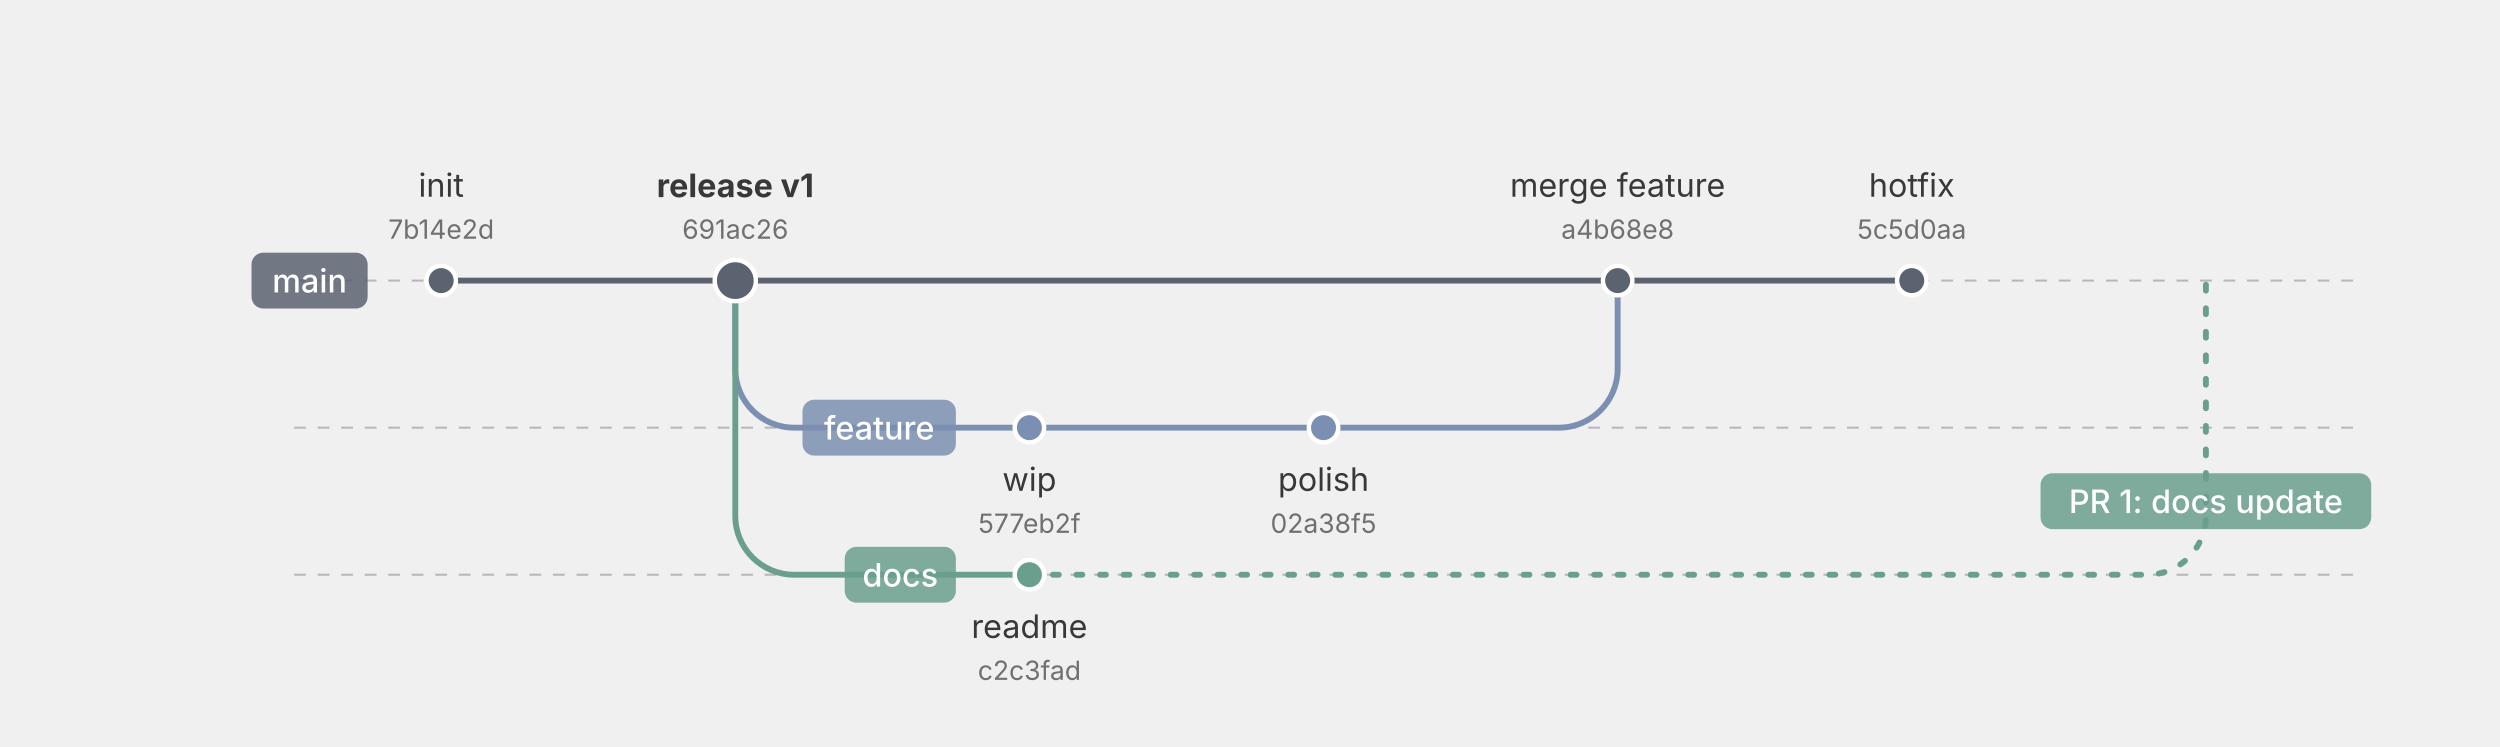
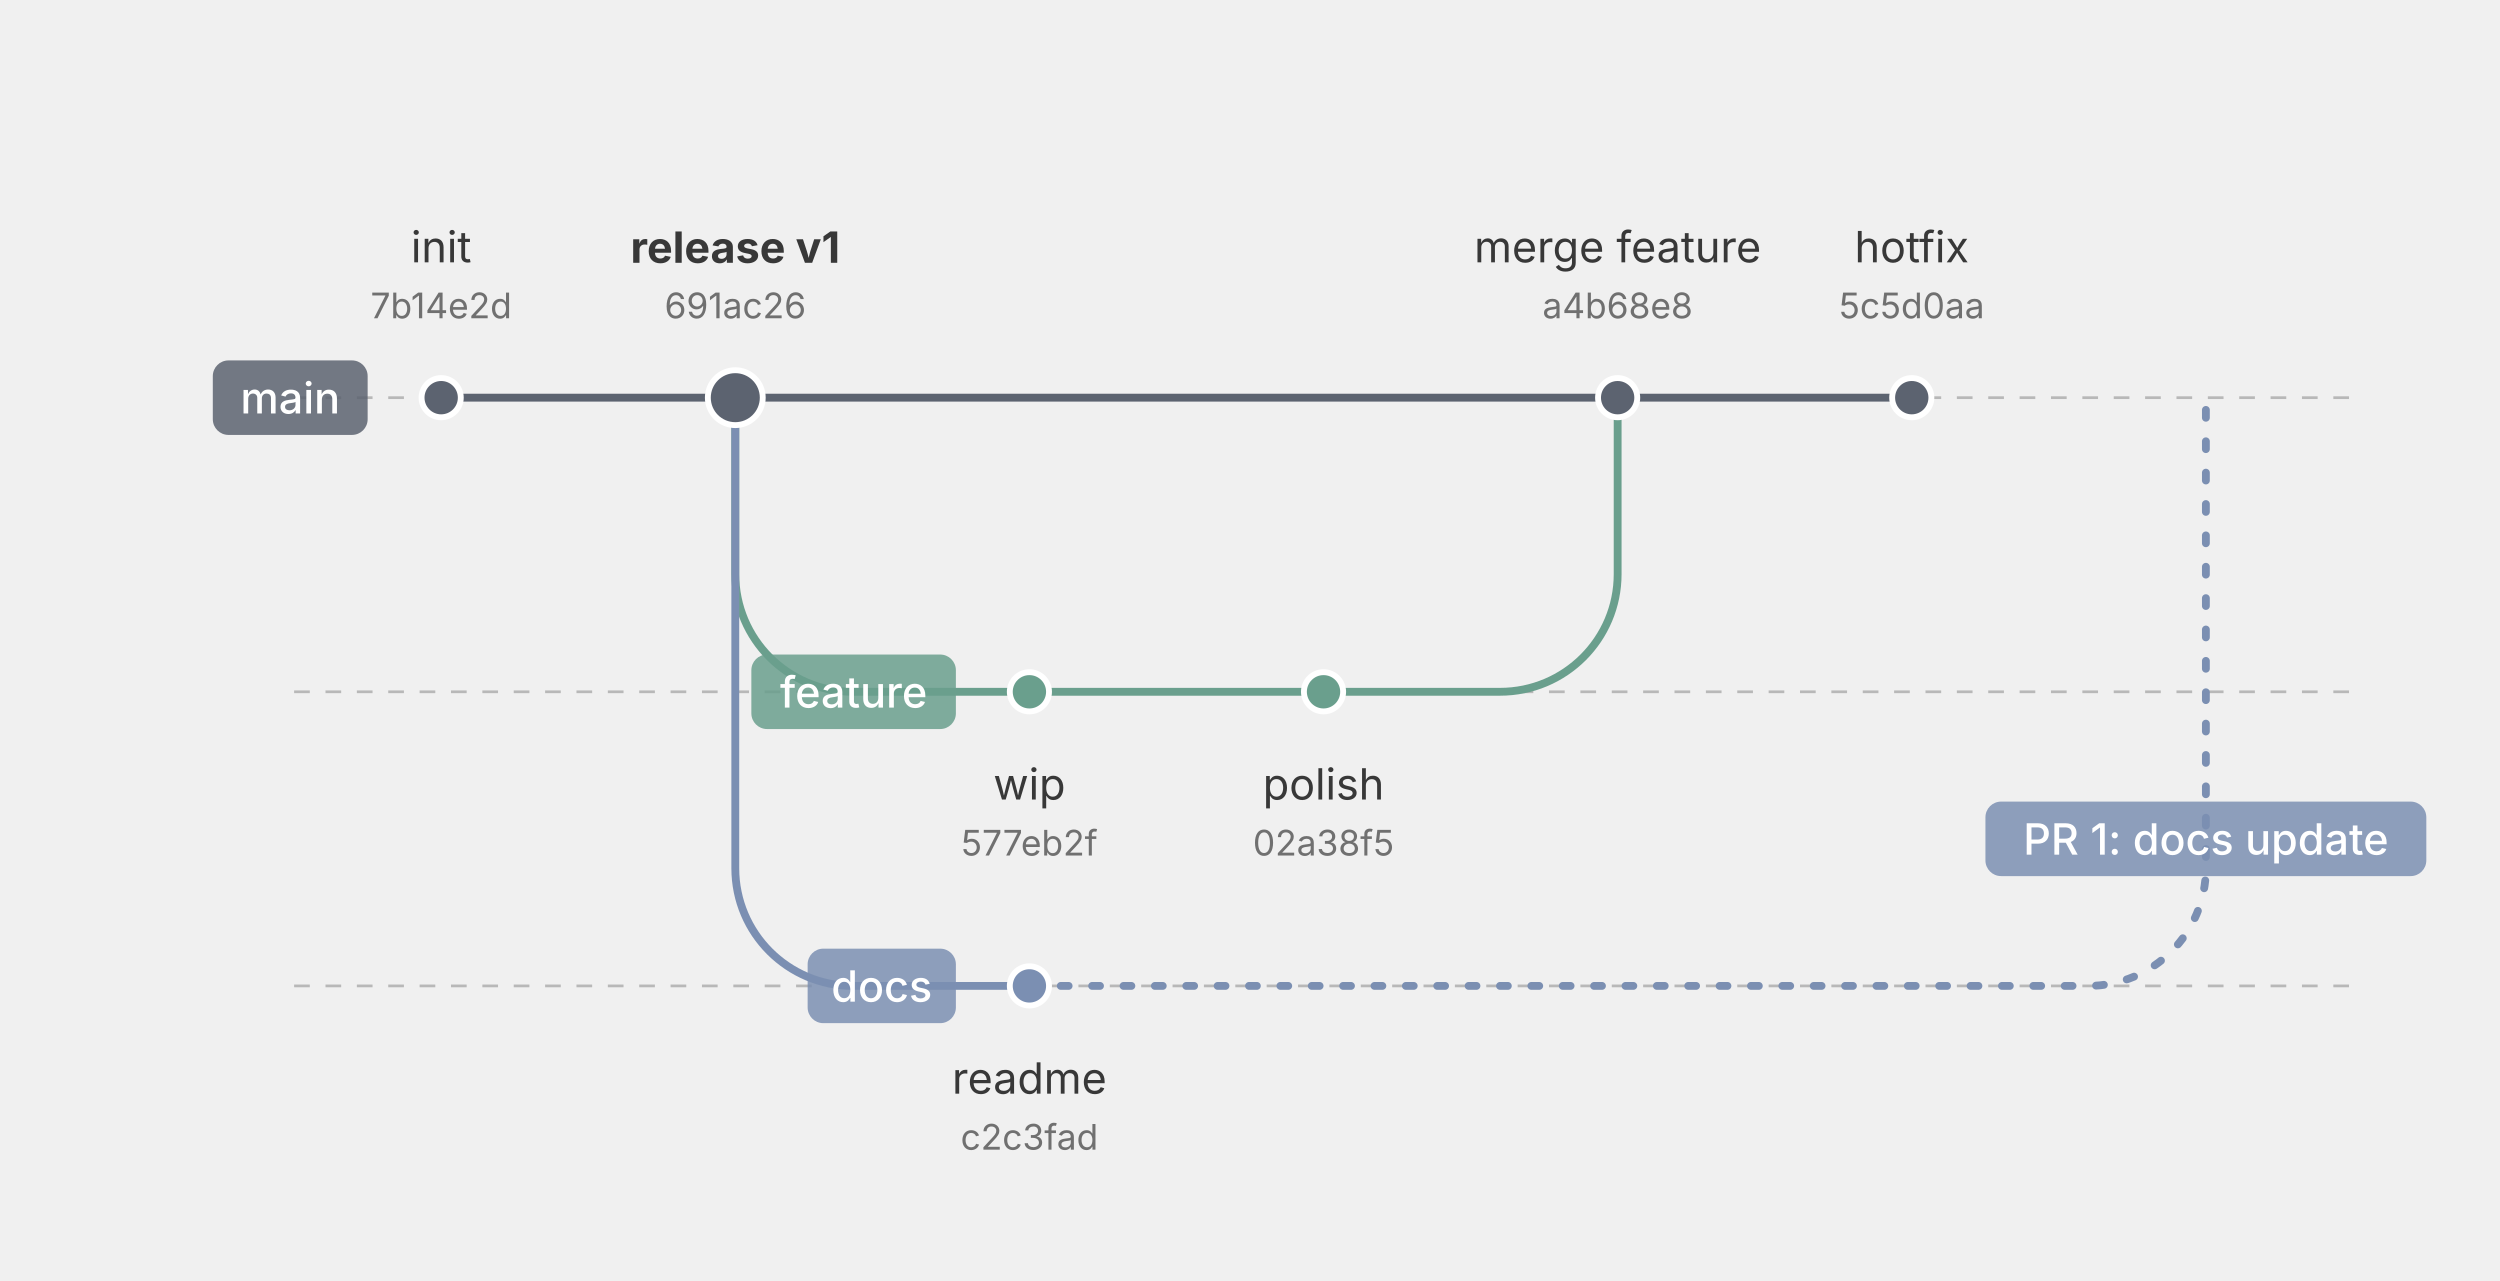
- <svg xmlns="http://www.w3.org/2000/svg" width="850.0" height="253.902" viewBox="0 0 850.0 253.902">
+ <svg xmlns="http://www.w3.org/2000/svg" width="637.5" height="326.406" viewBox="0 0 637.5 326.406">
  <defs>
</defs>
-   <path d="M100.0,95.406 L800.0,95.406" stroke="#b8b8b8" stroke-width="0.7" stroke-dasharray="4,4" />
-   <path d="M100.0,145.406 L800.0,145.406" stroke="#b8b8b8" stroke-width="0.7" stroke-dasharray="4,4" />
-   <path d="M100.0,195.406 L800.0,195.406" stroke="#b8b8b8" stroke-width="0.7" stroke-dasharray="4,4" />
-   <path d="M250.0,95.406 L250.0,125.406 A20,20,0,0,0,270.0,145.406 L350.0,145.406" stroke="#7b8fb2" stroke-width="2" fill="none" stroke-linecap="round" />
-   <path d="M250.0,95.406 L250.0,175.406 A20,20,0,0,0,270.0,195.406 L350.0,195.406" stroke="#6a9f8d" stroke-width="2" fill="none" stroke-linecap="round" />
-   <path d="M450.0,145.406 L530.0,145.406 A20,20,0,0,0,550.0,125.406 L550.0,95.406" stroke="#7b8fb2" stroke-width="2" fill="none" stroke-linecap="round" />
-   <path d="M350.0,195.406 L730.0,195.406 A20,20,0,0,0,750.0,175.406 L750.0,95.406" stroke="#6a9f8d" stroke-width="2" fill="none" stroke-linecap="round" stroke-dasharray="2,6" />
-   <path d="M150.0,95.406 L650.0,95.406" stroke="#5c6370" stroke-width="2" stroke-linecap="round" />
-   <path d="M350.0,145.406 L450.0,145.406" stroke="#7b8fb2" stroke-width="2" stroke-linecap="round" />
-   <rect x="85.516" y="85.906" width="39.484" height="19" rx="4" ry="4" fill="#5c6370" opacity="0.85" />
-   <text x="105.258" y="95.406" font-size="11" text-anchor="middle" dominant-baseline="middle" fill="white" font-family="'Inter', 'Helvetica Neue', Helvetica, Arial, sans-serif" font-weight="500">main</text>
-   <rect x="272.846" y="135.906" width="52.154" height="19" rx="4" ry="4" fill="#7b8fb2" opacity="0.85" />
-   <text x="298.923" y="145.406" font-size="11" text-anchor="middle" dominant-baseline="middle" fill="white" font-family="'Inter', 'Helvetica Neue', Helvetica, Arial, sans-serif" font-weight="500">feature</text>
-   <rect x="287.197" y="185.906" width="37.803" height="19" rx="4" ry="4" fill="#6a9f8d" opacity="0.85" />
-   <text x="306.099" y="195.406" font-size="11" text-anchor="middle" dominant-baseline="middle" fill="white" font-family="'Inter', 'Helvetica Neue', Helvetica, Arial, sans-serif" font-weight="500">docs</text>
-   <rect x="693.788" y="160.906" width="112.423" height="19" rx="4" ry="4" fill="#6a9f8d" opacity="0.85" />
-   <text x="750.0" y="170.406" font-size="11" text-anchor="middle" dominant-baseline="middle" fill="white" font-family="'Inter', 'Helvetica Neue', Helvetica, Arial, sans-serif" font-weight="500">PR 1: docs update</text>
-   <circle cx="150.0" cy="95.406" r="5" fill="#5c6370" stroke="white" stroke-width="1.5" />
-   <circle cx="250.0" cy="95.406" r="7" fill="#5c6370" stroke="white" stroke-width="1.5" />
-   <circle cx="350.0" cy="145.406" r="5" fill="#7b8fb2" stroke="white" stroke-width="1.5" />
-   <circle cx="450.0" cy="145.406" r="5" fill="#7b8fb2" stroke="white" stroke-width="1.5" />
-   <circle cx="350.0" cy="195.406" r="5" fill="#6a9f8d" stroke="white" stroke-width="1.5" />
-   <circle cx="550.0" cy="95.406" r="5" fill="#5c6370" stroke="white" stroke-width="1.5" />
-   <circle cx="650.0" cy="95.406" r="5" fill="#5c6370" stroke="white" stroke-width="1.5" />
-   <text x="150.0" y="62.906" font-size="11" text-anchor="middle" dominant-baseline="middle" fill="#383838" font-family="'Inter', 'Helvetica Neue', Helvetica, Arial, sans-serif" font-weight="400">init</text>
-   <text x="150.0" y="77.906" font-size="9" text-anchor="middle" dominant-baseline="middle" fill="#707070" font-family="'Inter', 'Helvetica Neue', Helvetica, Arial, sans-serif" font-weight="400">7b14e2d</text>
-   <text x="250.0" y="62.906" font-size="11" text-anchor="middle" dominant-baseline="middle" fill="#383838" font-family="'Inter', 'Helvetica Neue', Helvetica, Arial, sans-serif" font-weight="700">release v1</text>
-   <text x="250.0" y="77.906" font-size="9" text-anchor="middle" dominant-baseline="middle" fill="#707070" font-family="'Inter', 'Helvetica Neue', Helvetica, Arial, sans-serif" font-weight="400">691ac26</text>
-   <text x="350.0" y="162.906" font-size="11" text-anchor="middle" dominant-baseline="middle" fill="#383838" font-family="'Inter', 'Helvetica Neue', Helvetica, Arial, sans-serif" font-weight="400">wip</text>
-   <text x="350.0" y="177.906" font-size="9" text-anchor="middle" dominant-baseline="middle" fill="#707070" font-family="'Inter', 'Helvetica Neue', Helvetica, Arial, sans-serif" font-weight="400">577eb2f</text>
-   <text x="450.0" y="162.906" font-size="11" text-anchor="middle" dominant-baseline="middle" fill="#383838" font-family="'Inter', 'Helvetica Neue', Helvetica, Arial, sans-serif" font-weight="400">polish</text>
-   <text x="450.0" y="177.906" font-size="9" text-anchor="middle" dominant-baseline="middle" fill="#707070" font-family="'Inter', 'Helvetica Neue', Helvetica, Arial, sans-serif" font-weight="400">02a38f5</text>
-   <text x="350.0" y="212.906" font-size="11" text-anchor="middle" dominant-baseline="middle" fill="#383838" font-family="'Inter', 'Helvetica Neue', Helvetica, Arial, sans-serif" font-weight="400">readme</text>
-   <text x="350.0" y="227.906" font-size="9" text-anchor="middle" dominant-baseline="middle" fill="#707070" font-family="'Inter', 'Helvetica Neue', Helvetica, Arial, sans-serif" font-weight="400">c2c3fad</text>
-   <text x="550.0" y="62.906" font-size="11" text-anchor="middle" dominant-baseline="middle" fill="#383838" font-family="'Inter', 'Helvetica Neue', Helvetica, Arial, sans-serif" font-weight="400">merge feature</text>
-   <text x="550.0" y="77.906" font-size="9" text-anchor="middle" dominant-baseline="middle" fill="#707070" font-family="'Inter', 'Helvetica Neue', Helvetica, Arial, sans-serif" font-weight="400">a4b68e8</text>
-   <text x="650.0" y="62.906" font-size="11" text-anchor="middle" dominant-baseline="middle" fill="#383838" font-family="'Inter', 'Helvetica Neue', Helvetica, Arial, sans-serif" font-weight="400">hotfix</text>
-   <text x="650.0" y="77.906" font-size="9" text-anchor="middle" dominant-baseline="middle" fill="#707070" font-family="'Inter', 'Helvetica Neue', Helvetica, Arial, sans-serif" font-weight="400">5c5d0aa</text>
+   <path d="M75.0,101.406 L600.0,101.406" stroke="#b8b8b8" stroke-width="0.7" stroke-dasharray="4,4" />
+   <path d="M75.0,176.406 L600.0,176.406" stroke="#b8b8b8" stroke-width="0.7" stroke-dasharray="4,4" />
+   <path d="M75.0,251.406 L600.0,251.406" stroke="#b8b8b8" stroke-width="0.7" stroke-dasharray="4,4" />
+   <path d="M187.5,101.406 L187.5,146.406 A30,30,0,0,0,217.5,176.406 L262.5,176.406" stroke="#6a9f8d" stroke-width="2" fill="none" stroke-linecap="round" />
+   <path d="M187.5,101.406 L187.5,221.406 A30,30,0,0,0,217.5,251.406 L262.5,251.406" stroke="#7b8fb2" stroke-width="2" fill="none" stroke-linecap="round" />
+   <path d="M337.5,176.406 L382.5,176.406 A30,30,0,0,0,412.5,146.406 L412.5,101.406" stroke="#6a9f8d" stroke-width="2" fill="none" stroke-linecap="round" />
+   <path d="M262.5,251.406 L532.5,251.406 A30,30,0,0,0,562.5,221.406 L562.5,101.406" stroke="#7b8fb2" stroke-width="2" fill="none" stroke-linecap="round" stroke-dasharray="2,6" />
+   <path d="M112.5,101.406 L487.5,101.406" stroke="#5c6370" stroke-width="2" stroke-linecap="round" />
+   <path d="M262.5,176.406 L337.5,176.406" stroke="#6a9f8d" stroke-width="2" stroke-linecap="round" />
+   <rect x="54.266" y="91.906" width="39.484" height="19" rx="4" ry="4" fill="#5c6370" opacity="0.85" />
+   <text x="74.008" y="101.406" font-size="11" text-anchor="middle" dominant-baseline="middle" fill="white" font-family="'Inter', 'Helvetica Neue', Helvetica, Arial, sans-serif" font-weight="500">main</text>
+   <rect x="191.596" y="166.906" width="52.154" height="19" rx="4" ry="4" fill="#6a9f8d" opacity="0.85" />
+   <text x="217.673" y="176.406" font-size="11" text-anchor="middle" dominant-baseline="middle" fill="white" font-family="'Inter', 'Helvetica Neue', Helvetica, Arial, sans-serif" font-weight="500">feature</text>
+   <rect x="205.947" y="241.906" width="37.803" height="19" rx="4" ry="4" fill="#7b8fb2" opacity="0.85" />
+   <text x="224.849" y="251.406" font-size="11" text-anchor="middle" dominant-baseline="middle" fill="white" font-family="'Inter', 'Helvetica Neue', Helvetica, Arial, sans-serif" font-weight="500">docs</text>
+   <rect x="506.288" y="204.406" width="112.423" height="19" rx="4" ry="4" fill="#7b8fb2" opacity="0.85" />
+   <text x="562.5" y="213.906" font-size="11" text-anchor="middle" dominant-baseline="middle" fill="white" font-family="'Inter', 'Helvetica Neue', Helvetica, Arial, sans-serif" font-weight="500">PR 1: docs update</text>
+   <circle cx="112.5" cy="101.406" r="5" fill="#5c6370" stroke="white" stroke-width="1.5" />
+   <circle cx="187.5" cy="101.406" r="7" fill="#5c6370" stroke="white" stroke-width="1.5" />
+   <circle cx="262.5" cy="176.406" r="5" fill="#6a9f8d" stroke="white" stroke-width="1.5" />
+   <circle cx="337.5" cy="176.406" r="5" fill="#6a9f8d" stroke="white" stroke-width="1.5" />
+   <circle cx="262.5" cy="251.406" r="5" fill="#7b8fb2" stroke="white" stroke-width="1.5" />
+   <circle cx="412.5" cy="101.406" r="5" fill="#5c6370" stroke="white" stroke-width="1.5" />
+   <circle cx="487.5" cy="101.406" r="5" fill="#5c6370" stroke="white" stroke-width="1.5" />
+   <text x="112.5" y="62.906" font-size="11" text-anchor="middle" dominant-baseline="middle" fill="#383838" font-family="'Inter', 'Helvetica Neue', Helvetica, Arial, sans-serif" font-weight="400">init</text>
+   <text x="112.5" y="77.906" font-size="9" text-anchor="middle" dominant-baseline="middle" fill="#707070" font-family="'Inter', 'Helvetica Neue', Helvetica, Arial, sans-serif" font-weight="400">7b14e2d</text>
+   <text x="187.5" y="62.906" font-size="11" text-anchor="middle" dominant-baseline="middle" fill="#383838" font-family="'Inter', 'Helvetica Neue', Helvetica, Arial, sans-serif" font-weight="700">release v1</text>
+   <text x="187.5" y="77.906" font-size="9" text-anchor="middle" dominant-baseline="middle" fill="#707070" font-family="'Inter', 'Helvetica Neue', Helvetica, Arial, sans-serif" font-weight="400">691ac26</text>
+   <text x="262.5" y="199.906" font-size="11" text-anchor="middle" dominant-baseline="middle" fill="#383838" font-family="'Inter', 'Helvetica Neue', Helvetica, Arial, sans-serif" font-weight="400">wip</text>
+   <text x="262.5" y="214.906" font-size="9" text-anchor="middle" dominant-baseline="middle" fill="#707070" font-family="'Inter', 'Helvetica Neue', Helvetica, Arial, sans-serif" font-weight="400">577eb2f</text>
+   <text x="337.5" y="199.906" font-size="11" text-anchor="middle" dominant-baseline="middle" fill="#383838" font-family="'Inter', 'Helvetica Neue', Helvetica, Arial, sans-serif" font-weight="400">polish</text>
+   <text x="337.5" y="214.906" font-size="9" text-anchor="middle" dominant-baseline="middle" fill="#707070" font-family="'Inter', 'Helvetica Neue', Helvetica, Arial, sans-serif" font-weight="400">02a38f5</text>
+   <text x="262.5" y="274.906" font-size="11" text-anchor="middle" dominant-baseline="middle" fill="#383838" font-family="'Inter', 'Helvetica Neue', Helvetica, Arial, sans-serif" font-weight="400">readme</text>
+   <text x="262.5" y="289.906" font-size="9" text-anchor="middle" dominant-baseline="middle" fill="#707070" font-family="'Inter', 'Helvetica Neue', Helvetica, Arial, sans-serif" font-weight="400">c2c3fad</text>
+   <text x="412.5" y="62.906" font-size="11" text-anchor="middle" dominant-baseline="middle" fill="#383838" font-family="'Inter', 'Helvetica Neue', Helvetica, Arial, sans-serif" font-weight="400">merge feature</text>
+   <text x="412.5" y="77.906" font-size="9" text-anchor="middle" dominant-baseline="middle" fill="#707070" font-family="'Inter', 'Helvetica Neue', Helvetica, Arial, sans-serif" font-weight="400">a4b68e8</text>
+   <text x="487.5" y="62.906" font-size="11" text-anchor="middle" dominant-baseline="middle" fill="#383838" font-family="'Inter', 'Helvetica Neue', Helvetica, Arial, sans-serif" font-weight="400">hotfix</text>
+   <text x="487.5" y="77.906" font-size="9" text-anchor="middle" dominant-baseline="middle" fill="#707070" font-family="'Inter', 'Helvetica Neue', Helvetica, Arial, sans-serif" font-weight="400">5c5d0aa</text>
</svg>
